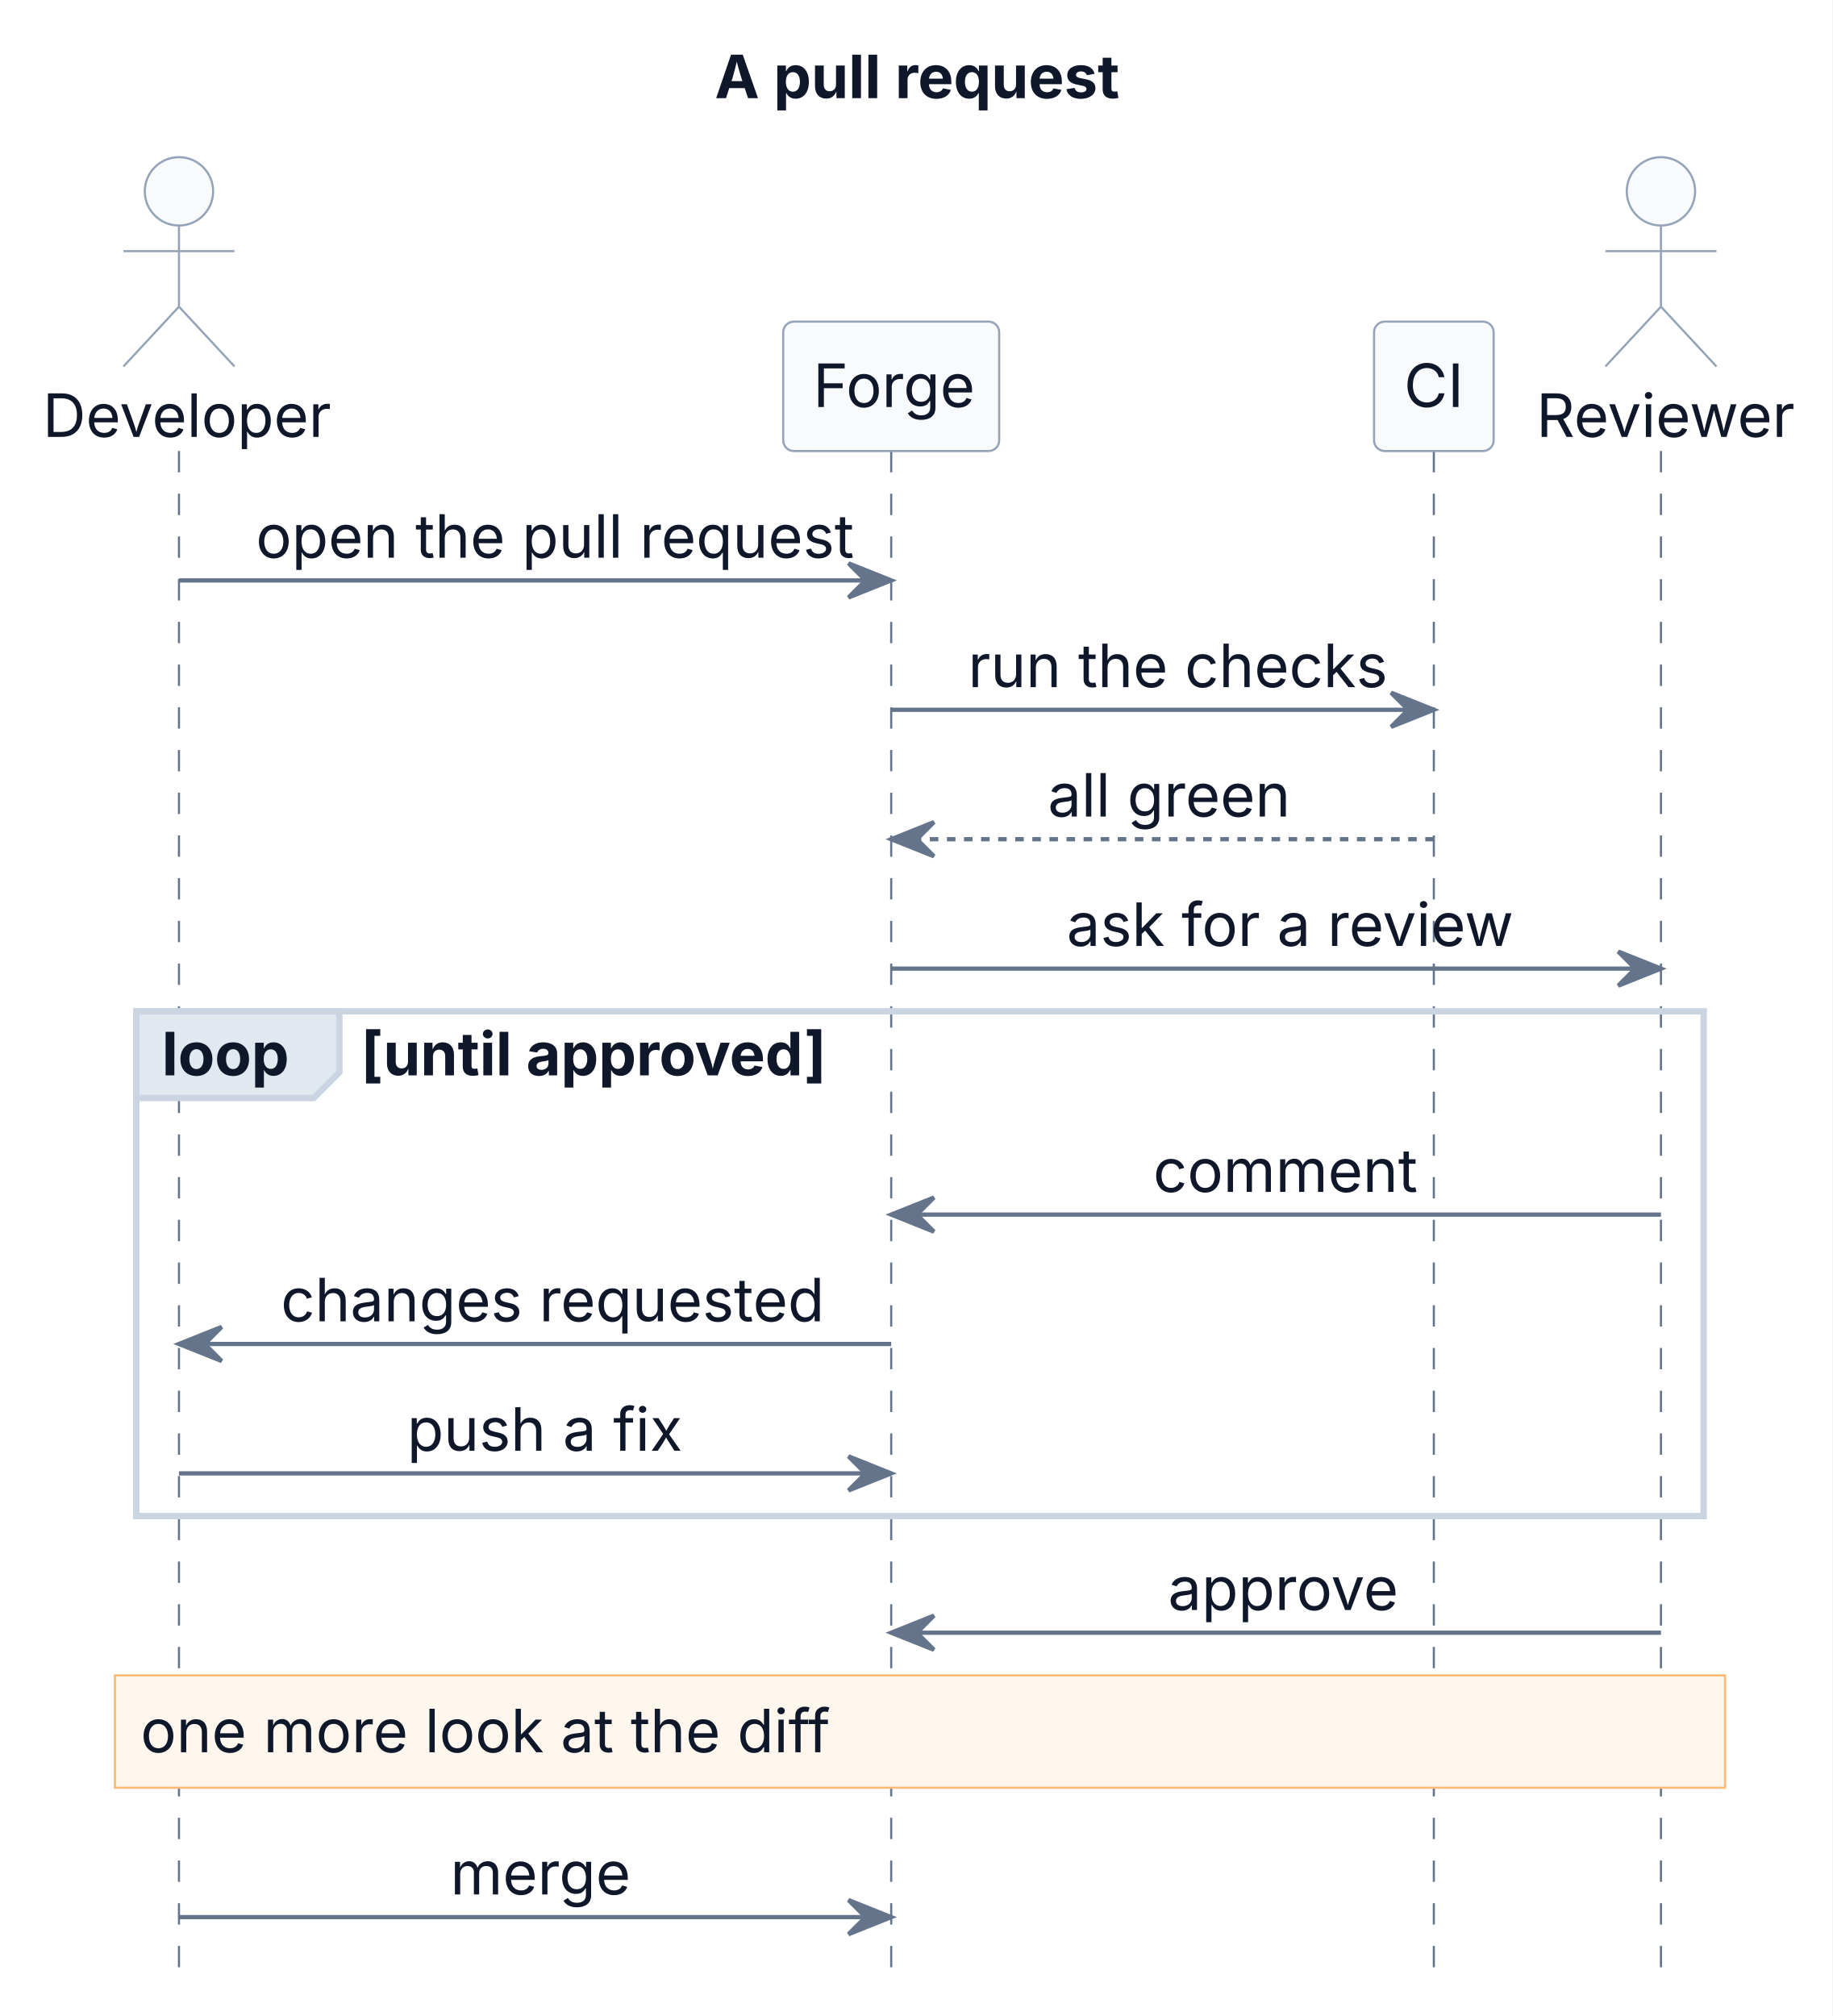
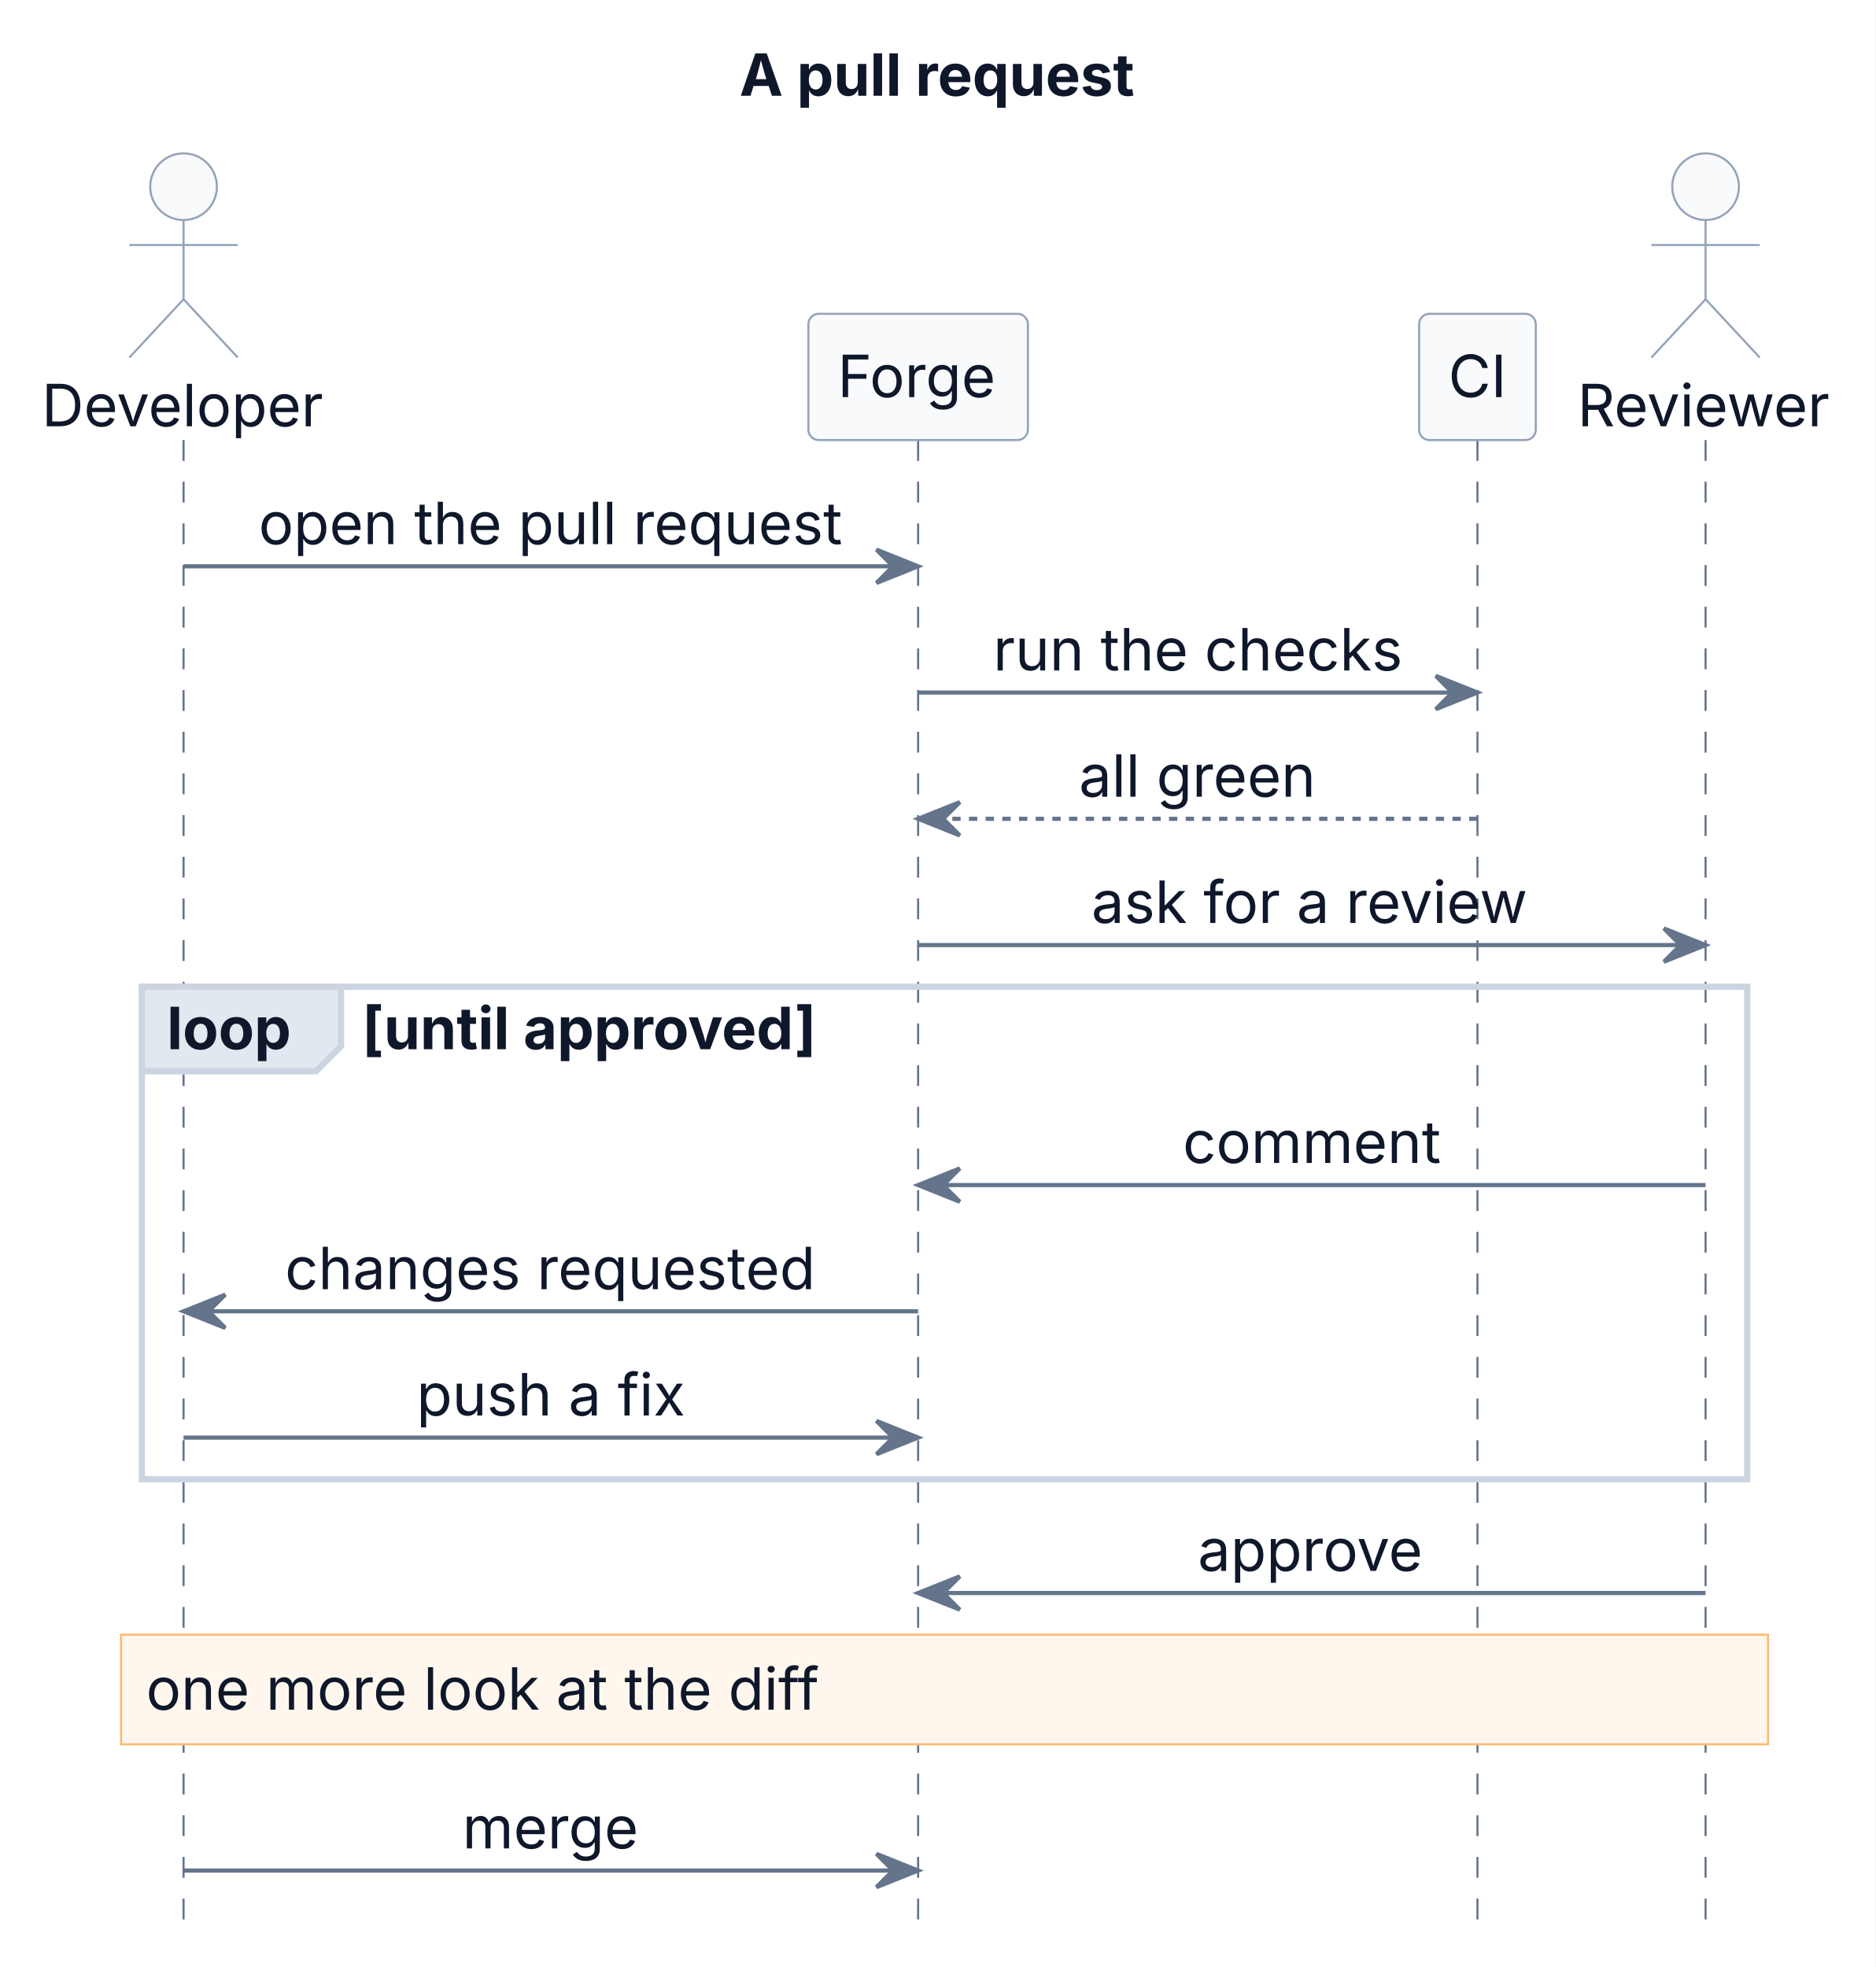
- <svg xmlns="http://www.w3.org/2000/svg" width="429" height="472" viewBox="0 0 429 472">
-   <rect x="0" y="0" width="429" height="472" fill="#FFFFFF" />
+ <svg xmlns="http://www.w3.org/2000/svg" width="450" height="472" viewBox="0 0 450 472">
+   <rect x="0" y="0" width="450" height="472" fill="#FFFFFF" />
  <g transform="translate(10,10)">
    <g>
-       <line x1="31.9" y1="95.59" x2="31.9" y2="451.85" fill="none" stroke="#64748B" stroke-width="0.5" stroke-dasharray="5,5" />
-       <line x1="198.65" y1="95.59" x2="198.65" y2="451.85" fill="none" stroke="#64748B" stroke-width="0.5" stroke-dasharray="5,5" />
-       <line x1="325.69" y1="95.59" x2="325.69" y2="451.85" fill="none" stroke="#64748B" stroke-width="0.5" stroke-dasharray="5,5" />
-       <line x1="378.86" y1="95.59" x2="378.86" y2="451.85" fill="none" stroke="#64748B" stroke-width="0.5" stroke-dasharray="5,5" />
+       <line x1="34.04" y1="95.59" x2="34.04" y2="451.85" fill="none" stroke="#64748B" stroke-width="0.5" stroke-dasharray="5,5" />
+       <line x1="210.28" y1="95.59" x2="210.28" y2="451.85" fill="none" stroke="#64748B" stroke-width="0.5" stroke-dasharray="5,5" />
+       <line x1="344.48" y1="95.59" x2="344.48" y2="451.85" fill="none" stroke="#64748B" stroke-width="0.5" stroke-dasharray="5,5" />
+       <line x1="399.21" y1="95.59" x2="399.21" y2="451.85" fill="none" stroke="#64748B" stroke-width="0.5" stroke-dasharray="5,5" />
    </g>
    <g>
-       <rect x="21.9" y="226.78" width="366.96" height="118.18" fill="none" stroke="#CBD5E1" stroke-width="1.5" />
+       <rect x="24.04" y="226.78" width="385.16" height="118.18" fill="none" stroke="#CBD5E1" stroke-width="1.5" />
    </g>
    <g>
-       <ellipse cx="31.9" cy="34.8" rx="8" ry="8" fill="#F8FAFC" stroke="#94A3B8" stroke-width="0.5" />
-       <path d="M31.9,42.8 L31.9,61.8 M18.9,48.8 L44.9,48.8 M31.9,61.8 L18.9,75.8 M31.9,61.8 L44.9,75.8" fill="none" stroke="#94A3B8" stroke-width="0.5" />
+       <ellipse cx="34.04" cy="34.8" rx="8" ry="8" fill="#F8FAFC" stroke="#94A3B8" stroke-width="0.5" />
+       <path d="M34.04,42.8 L34.04,61.8 M21.04,48.8 L47.04,48.8 M34.04,61.8 L21.04,75.8 M34.04,61.8 L47.04,75.8" fill="none" stroke="#94A3B8" stroke-width="0.5" />
      <text font-family="Inter, ui-sans-serif, system-ui, -apple-system, Segoe UI, DejaVu Sans, Liberation Sans, Arial, Liberation Sans, Arimo, Helvetica, Nimbus Sans, sans-serif, Noto Color Emoji, Apple Color Emoji, Segoe UI Emoji" xml:space="preserve">
-         <tspan x="0" y="92.29" font-size="14" fill="#0F172A" textLength="63.8" lengthAdjust="spacing">Developer</tspan>
+         <tspan x="0" y="92.29" font-size="14" fill="#0F172A" textLength="68.08" lengthAdjust="spacing">Developer</tspan>
      </text>
-       <rect x="173.36" y="65.3" width="50.57" height="30.3" rx="2.5" ry="2.5" fill="#F8FAFC" stroke="#94A3B8" stroke-width="0.5" />
+       <rect x="183.95" y="65.3" width="52.67" height="30.3" rx="2.5" ry="2.5" fill="#F8FAFC" stroke="#94A3B8" stroke-width="0.5" />
      <text font-family="Inter, ui-sans-serif, system-ui, -apple-system, Segoe UI, DejaVu Sans, Liberation Sans, Arial, Liberation Sans, Arimo, Helvetica, Nimbus Sans, sans-serif, Noto Color Emoji, Apple Color Emoji, Segoe UI Emoji" xml:space="preserve">
-         <tspan x="180.36" y="85.29" font-size="14" fill="#0F172A" textLength="36.57" lengthAdjust="spacing">Forge</tspan>
+         <tspan x="190.95" y="85.29" font-size="14" fill="#0F172A" textLength="38.67" lengthAdjust="spacing">Forge</tspan>
      </text>
-       <rect x="311.69" y="65.3" width="28" height="30.3" rx="2.5" ry="2.5" fill="#F8FAFC" stroke="#94A3B8" stroke-width="0.5" />
+       <rect x="330.48" y="65.3" width="27.99" height="30.3" rx="2.5" ry="2.5" fill="#F8FAFC" stroke="#94A3B8" stroke-width="0.5" />
      <text font-family="Inter, ui-sans-serif, system-ui, -apple-system, Segoe UI, DejaVu Sans, Liberation Sans, Arial, Liberation Sans, Arimo, Helvetica, Nimbus Sans, sans-serif, Noto Color Emoji, Apple Color Emoji, Segoe UI Emoji" xml:space="preserve">
-         <tspan x="318.69" y="85.29" font-size="14" fill="#0F172A" textLength="14" lengthAdjust="spacing">CI</tspan>
+         <tspan x="337.48" y="85.29" font-size="14" fill="#0F172A" textLength="13.99" lengthAdjust="spacing">CI</tspan>
      </text>
-       <ellipse cx="378.86" cy="34.8" rx="8" ry="8" fill="#F8FAFC" stroke="#94A3B8" stroke-width="0.5" />
-       <path d="M378.86,42.8 L378.86,61.8 M365.86,48.8 L391.86,48.8 M378.86,61.8 L365.86,75.8 M378.86,61.8 L391.86,75.8" fill="none" stroke="#94A3B8" stroke-width="0.5" />
+       <ellipse cx="399.21" cy="34.8" rx="8" ry="8" fill="#F8FAFC" stroke="#94A3B8" stroke-width="0.5" />
+       <path d="M399.21,42.8 L399.21,61.8 M386.21,48.8 L412.21,48.8 M399.21,61.8 L386.21,75.8 M399.21,61.8 L412.21,75.8" fill="none" stroke="#94A3B8" stroke-width="0.5" />
      <text font-family="Inter, ui-sans-serif, system-ui, -apple-system, Segoe UI, DejaVu Sans, Liberation Sans, Arial, Liberation Sans, Arimo, Helvetica, Nimbus Sans, sans-serif, Noto Color Emoji, Apple Color Emoji, Segoe UI Emoji" xml:space="preserve">
-         <tspan x="349.69" y="92.29" font-size="14" fill="#0F172A" textLength="58.34" lengthAdjust="spacing">Reviewer</tspan>
+         <tspan x="368.47" y="92.29" font-size="14" fill="#0F172A" textLength="61.47" lengthAdjust="spacing">Reviewer</tspan>
      </text>
-       <line x1="31.9" y1="125.89" x2="198.65" y2="125.89" fill="none" stroke="#64748B" stroke-width="1" />
-       <polygon points="188.65,121.89 198.65,125.89 188.65,129.89 192.65,125.89" fill="#64748B" stroke="#64748B" stroke-width="1" />
+       <line x1="34.04" y1="125.89" x2="210.28" y2="125.89" fill="none" stroke="#64748B" stroke-width="1" />
+       <polygon points="200.28,121.89 210.28,125.89 200.28,129.89 204.28,125.89" fill="#64748B" stroke="#64748B" stroke-width="1" />
      <text font-family="Inter, ui-sans-serif, system-ui, -apple-system, Segoe UI, DejaVu Sans, Liberation Sans, Arial, Liberation Sans, Arimo, Helvetica, Nimbus Sans, sans-serif, Noto Color Emoji, Apple Color Emoji, Segoe UI Emoji" xml:space="preserve">
-         <tspan x="49.9" y="120.58" font-size="14" fill="#0F172A" textLength="130.75" lengthAdjust="spacing">open the pull request</tspan>
+         <tspan x="52.04" y="120.58" font-size="14" fill="#0F172A" textLength="140.24" lengthAdjust="spacing">open the pull request</tspan>
      </text>
-       <line x1="198.65" y1="156.18" x2="325.69" y2="156.18" fill="none" stroke="#64748B" stroke-width="1" />
-       <polygon points="315.69,152.18 325.69,156.18 315.69,160.18 319.69,156.18" fill="#64748B" stroke="#64748B" stroke-width="1" />
+       <line x1="210.28" y1="156.18" x2="344.48" y2="156.18" fill="none" stroke="#64748B" stroke-width="1" />
+       <polygon points="334.48,152.18 344.48,156.18 334.48,160.18 338.48,156.18" fill="#64748B" stroke="#64748B" stroke-width="1" />
      <text font-family="Inter, ui-sans-serif, system-ui, -apple-system, Segoe UI, DejaVu Sans, Liberation Sans, Arial, Liberation Sans, Arimo, Helvetica, Nimbus Sans, sans-serif, Noto Color Emoji, Apple Color Emoji, Segoe UI Emoji" xml:space="preserve">
-         <tspan x="216.65" y="150.88" font-size="14" fill="#0F172A" textLength="91.04" lengthAdjust="spacing">run the checks</tspan>
+         <tspan x="228.28" y="150.88" font-size="14" fill="#0F172A" textLength="98.2" lengthAdjust="spacing">run the checks</tspan>
      </text>
-       <line x1="325.69" y1="186.48" x2="198.65" y2="186.48" fill="none" stroke="#64748B" stroke-width="1" stroke-dasharray="2,2" />
-       <polygon points="208.65,182.48 198.65,186.48 208.65,190.48 204.65,186.48" fill="#64748B" stroke="#64748B" stroke-width="1" />
+       <line x1="344.48" y1="186.48" x2="210.28" y2="186.48" fill="none" stroke="#64748B" stroke-width="1" stroke-dasharray="2,2" />
+       <polygon points="220.28,182.48 210.28,186.48 220.28,190.48 216.28,186.48" fill="#64748B" stroke="#64748B" stroke-width="1" />
      <text font-family="Inter, ui-sans-serif, system-ui, -apple-system, Segoe UI, DejaVu Sans, Liberation Sans, Arial, Liberation Sans, Arimo, Helvetica, Nimbus Sans, sans-serif, Noto Color Emoji, Apple Color Emoji, Segoe UI Emoji" xml:space="preserve">
-         <tspan x="235.32" y="181.18" font-size="14" fill="#0F172A" textLength="53.69" lengthAdjust="spacing">all green</tspan>
+         <tspan x="248.87" y="181.18" font-size="14" fill="#0F172A" textLength="57.02" lengthAdjust="spacing">all green</tspan>
      </text>
-       <line x1="198.65" y1="216.78" x2="378.86" y2="216.78" fill="none" stroke="#64748B" stroke-width="1" />
-       <polygon points="368.86,212.78 378.86,216.78 368.86,220.78 372.86,216.78" fill="#64748B" stroke="#64748B" stroke-width="1" />
+       <line x1="210.28" y1="216.78" x2="399.21" y2="216.78" fill="none" stroke="#64748B" stroke-width="1" />
+       <polygon points="389.21,212.78 399.21,216.78 389.21,220.78 393.21,216.78" fill="#64748B" stroke="#64748B" stroke-width="1" />
      <text font-family="Inter, ui-sans-serif, system-ui, -apple-system, Segoe UI, DejaVu Sans, Liberation Sans, Arial, Liberation Sans, Arimo, Helvetica, Nimbus Sans, sans-serif, Noto Color Emoji, Apple Color Emoji, Segoe UI Emoji" xml:space="preserve">
-         <tspan x="239.74" y="211.47" font-size="14" fill="#0F172A" textLength="98.03" lengthAdjust="spacing">ask for a review</tspan>
+         <tspan x="251.86" y="211.47" font-size="14" fill="#0F172A" textLength="105.76" lengthAdjust="spacing">ask for a review</tspan>
      </text>
-       <line x1="378.86" y1="274.37" x2="198.65" y2="274.37" fill="none" stroke="#64748B" stroke-width="1" />
-       <polygon points="208.65,270.37 198.65,274.37 208.65,278.37 204.65,274.37" fill="#64748B" stroke="#64748B" stroke-width="1" />
+       <line x1="399.21" y1="274.37" x2="210.28" y2="274.37" fill="none" stroke="#64748B" stroke-width="1" />
+       <polygon points="220.28,270.37 210.28,274.37 220.28,278.37 216.28,274.37" fill="#64748B" stroke="#64748B" stroke-width="1" />
      <text font-family="Inter, ui-sans-serif, system-ui, -apple-system, Segoe UI, DejaVu Sans, Liberation Sans, Arial, Liberation Sans, Arimo, Helvetica, Nimbus Sans, sans-serif, Noto Color Emoji, Apple Color Emoji, Segoe UI Emoji" xml:space="preserve">
-         <tspan x="259.97" y="269.06" font-size="14" fill="#0F172A" textLength="57.57" lengthAdjust="spacing">comment</tspan>
+         <tspan x="273.77" y="269.06" font-size="14" fill="#0F172A" textLength="61.94" lengthAdjust="spacing">comment</tspan>
      </text>
-       <line x1="198.65" y1="304.66" x2="31.9" y2="304.66" fill="none" stroke="#64748B" stroke-width="1" />
-       <polygon points="41.9,300.66 31.9,304.66 41.9,308.66 37.9,304.66" fill="#64748B" stroke="#64748B" stroke-width="1" />
+       <line x1="210.28" y1="304.66" x2="34.04" y2="304.66" fill="none" stroke="#64748B" stroke-width="1" />
+       <polygon points="44.04,300.66 34.04,304.66 44.04,308.66 40.04,304.66" fill="#64748B" stroke="#64748B" stroke-width="1" />
      <text font-family="Inter, ui-sans-serif, system-ui, -apple-system, Segoe UI, DejaVu Sans, Liberation Sans, Arial, Liberation Sans, Arimo, Helvetica, Nimbus Sans, sans-serif, Noto Color Emoji, Apple Color Emoji, Segoe UI Emoji" xml:space="preserve">
-         <tspan x="55.74" y="299.36" font-size="14" fill="#0F172A" textLength="119.07" lengthAdjust="spacing">changes requested</tspan>
+         <tspan x="58.36" y="299.36" font-size="14" fill="#0F172A" textLength="127.61" lengthAdjust="spacing">changes requested</tspan>
      </text>
-       <line x1="31.9" y1="334.96" x2="198.65" y2="334.96" fill="none" stroke="#64748B" stroke-width="1" />
-       <polygon points="188.65,330.96 198.65,334.96 188.65,338.96 192.65,334.96" fill="#64748B" stroke="#64748B" stroke-width="1" />
+       <line x1="34.04" y1="334.96" x2="210.28" y2="334.96" fill="none" stroke="#64748B" stroke-width="1" />
+       <polygon points="200.28,330.96 210.28,334.96 200.28,338.96 204.28,334.96" fill="#64748B" stroke="#64748B" stroke-width="1" />
      <text font-family="Inter, ui-sans-serif, system-ui, -apple-system, Segoe UI, DejaVu Sans, Liberation Sans, Arial, Liberation Sans, Arimo, Helvetica, Nimbus Sans, sans-serif, Noto Color Emoji, Apple Color Emoji, Segoe UI Emoji" xml:space="preserve">
-         <tspan x="85.31" y="329.66" font-size="14" fill="#0F172A" textLength="59.92" lengthAdjust="spacing">push a fix</tspan>
+         <tspan x="89.93" y="329.66" font-size="14" fill="#0F172A" textLength="64.46" lengthAdjust="spacing">push a fix</tspan>
      </text>
-       <polygon points="21.9,226.78 69.45,226.78 69.45,241.07 63.45,247.07 21.9,247.07" fill="#E2E8F0" stroke="#CBD5E1" stroke-width="1.5" />
+       <polygon points="24.04,226.78 71.82,226.78 71.82,241.07 65.82,247.07 24.04,247.07" fill="#E2E8F0" stroke="#CBD5E1" stroke-width="1.5" />
      <text font-family="Inter, ui-sans-serif, system-ui, -apple-system, Segoe UI, DejaVu Sans, Liberation Sans, Arial, Liberation Sans, Arimo, Helvetica, Nimbus Sans, sans-serif, Noto Color Emoji, Apple Color Emoji, Segoe UI Emoji" xml:space="preserve">
-         <tspan x="27.9" y="241.77" font-size="14" fill="#0F172A" font-weight="bold" textLength="29.55" lengthAdjust="spacing">loop</tspan>
+         <tspan x="30.04" y="241.77" font-size="14" fill="#0F172A" font-weight="bold" textLength="29.78" lengthAdjust="spacing">loop</tspan>
      </text>
      <text font-family="Inter, ui-sans-serif, system-ui, -apple-system, Segoe UI, DejaVu Sans, Liberation Sans, Arial, Liberation Sans, Arimo, Helvetica, Nimbus Sans, sans-serif, Noto Color Emoji, Apple Color Emoji, Segoe UI Emoji" xml:space="preserve">
-         <tspan x="74.45" y="241.77" font-size="14" fill="#0F172A" font-weight="bold" textLength="105.78" lengthAdjust="spacing">[until approved]</tspan>
+         <tspan x="76.82" y="241.77" font-size="14" fill="#0F172A" font-weight="bold" textLength="109.65" lengthAdjust="spacing">[until approved]</tspan>
      </text>
-       <line x1="378.86" y1="372.26" x2="198.65" y2="372.26" fill="none" stroke="#64748B" stroke-width="1" />
-       <polygon points="208.65,368.26 198.65,372.26 208.65,376.26 204.65,372.26" fill="#64748B" stroke="#64748B" stroke-width="1" />
+       <line x1="399.21" y1="372.26" x2="210.28" y2="372.26" fill="none" stroke="#64748B" stroke-width="1" />
+       <polygon points="220.28,368.26 210.28,372.26 220.28,376.26 216.28,372.26" fill="#64748B" stroke="#64748B" stroke-width="1" />
      <text font-family="Inter, ui-sans-serif, system-ui, -apple-system, Segoe UI, DejaVu Sans, Liberation Sans, Arial, Liberation Sans, Arimo, Helvetica, Nimbus Sans, sans-serif, Noto Color Emoji, Apple Color Emoji, Segoe UI Emoji" xml:space="preserve">
-         <tspan x="263.46" y="366.95" font-size="14" fill="#0F172A" textLength="50.58" lengthAdjust="spacing">approve</tspan>
+         <tspan x="277.39" y="366.95" font-size="14" fill="#0F172A" textLength="54.7" lengthAdjust="spacing">approve</tspan>
      </text>
-       <rect x="16.9" y="382.26" width="376.96" height="26.3" fill="#FFF7ED" stroke="#FDBA74" stroke-width="0.5" />
+       <rect x="19.04" y="382.26" width="395.16" height="26.3" fill="#FFF7ED" stroke="#FDBA74" stroke-width="0.5" />
      <text font-family="Inter, ui-sans-serif, system-ui, -apple-system, Segoe UI, DejaVu Sans, Liberation Sans, Arial, Liberation Sans, Arimo, Helvetica, Nimbus Sans, sans-serif, Noto Color Emoji, Apple Color Emoji, Segoe UI Emoji" xml:space="preserve">
-         <tspan x="22.9" y="400.25" font-size="14" fill="#0F172A" textLength="150.19" lengthAdjust="spacing">one more look at the diff</tspan>
+         <tspan x="25.04" y="400.25" font-size="14" fill="#0F172A" textLength="162.25" lengthAdjust="spacing">one more look at the diff</tspan>
      </text>
-       <line x1="31.9" y1="438.85" x2="198.65" y2="438.85" fill="none" stroke="#64748B" stroke-width="1" />
-       <polygon points="188.65,434.85 198.65,438.85 188.65,442.85 192.65,438.85" fill="#64748B" stroke="#64748B" stroke-width="1" />
+       <line x1="34.04" y1="438.85" x2="210.28" y2="438.85" fill="none" stroke="#64748B" stroke-width="1" />
+       <polygon points="200.28,434.85 210.28,438.85 200.28,442.85 204.28,438.85" fill="#64748B" stroke="#64748B" stroke-width="1" />
      <text font-family="Inter, ui-sans-serif, system-ui, -apple-system, Segoe UI, DejaVu Sans, Liberation Sans, Arial, Liberation Sans, Arimo, Helvetica, Nimbus Sans, sans-serif, Noto Color Emoji, Apple Color Emoji, Segoe UI Emoji" xml:space="preserve">
-         <tspan x="95.43" y="433.54" font-size="14" fill="#0F172A" textLength="39.68" lengthAdjust="spacing">merge</tspan>
+         <tspan x="100.94" y="433.54" font-size="14" fill="#0F172A" textLength="42.43" lengthAdjust="spacing">merge</tspan>
      </text>
      <text font-family="Inter, ui-sans-serif, system-ui, -apple-system, Segoe UI, DejaVu Sans, Liberation Sans, Arial, Liberation Sans, Arimo, Helvetica, Nimbus Sans, sans-serif, Noto Color Emoji, Apple Color Emoji, Segoe UI Emoji" xml:space="preserve">
-         <tspan x="157.34" y="12.99" font-size="14" fill="#0F172A" font-weight="bold" textLength="93.35" lengthAdjust="spacing">A pull request</tspan>
+         <tspan x="167.41" y="12.99" font-size="14" fill="#0F172A" font-weight="bold" textLength="95.12" lengthAdjust="spacing">A pull request</tspan>
      </text>
    </g>
  </g>
</svg>
